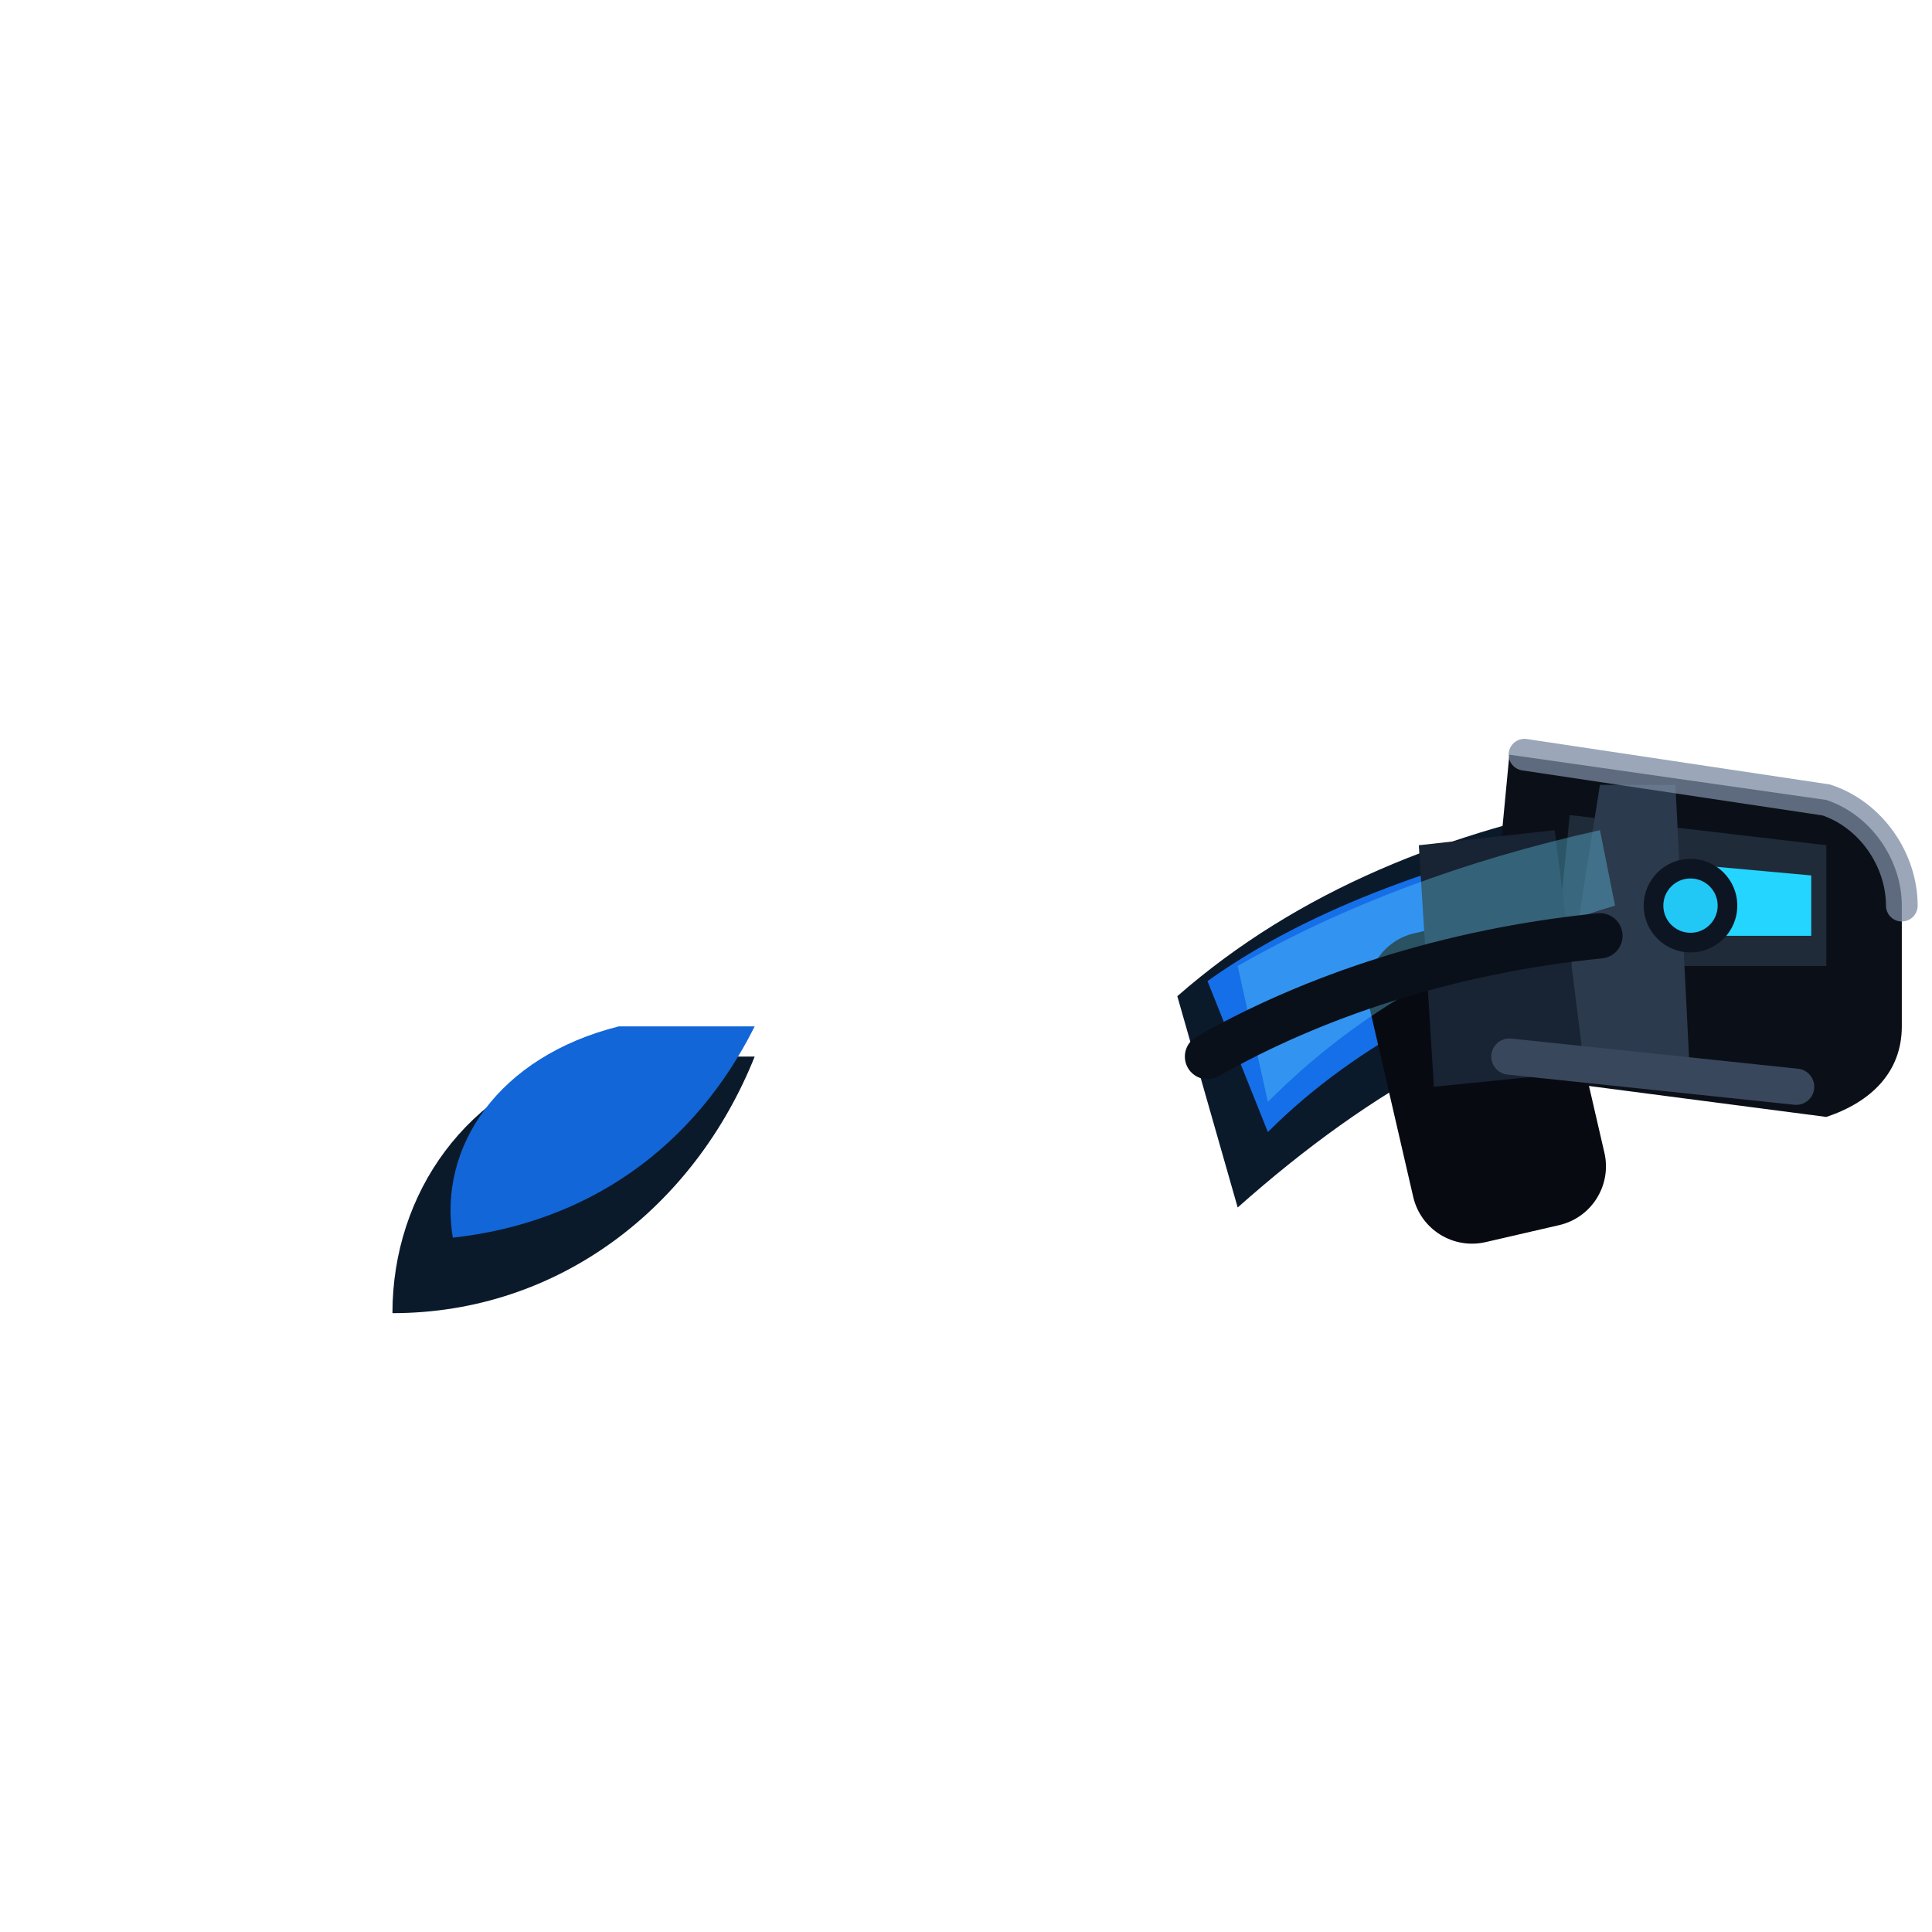
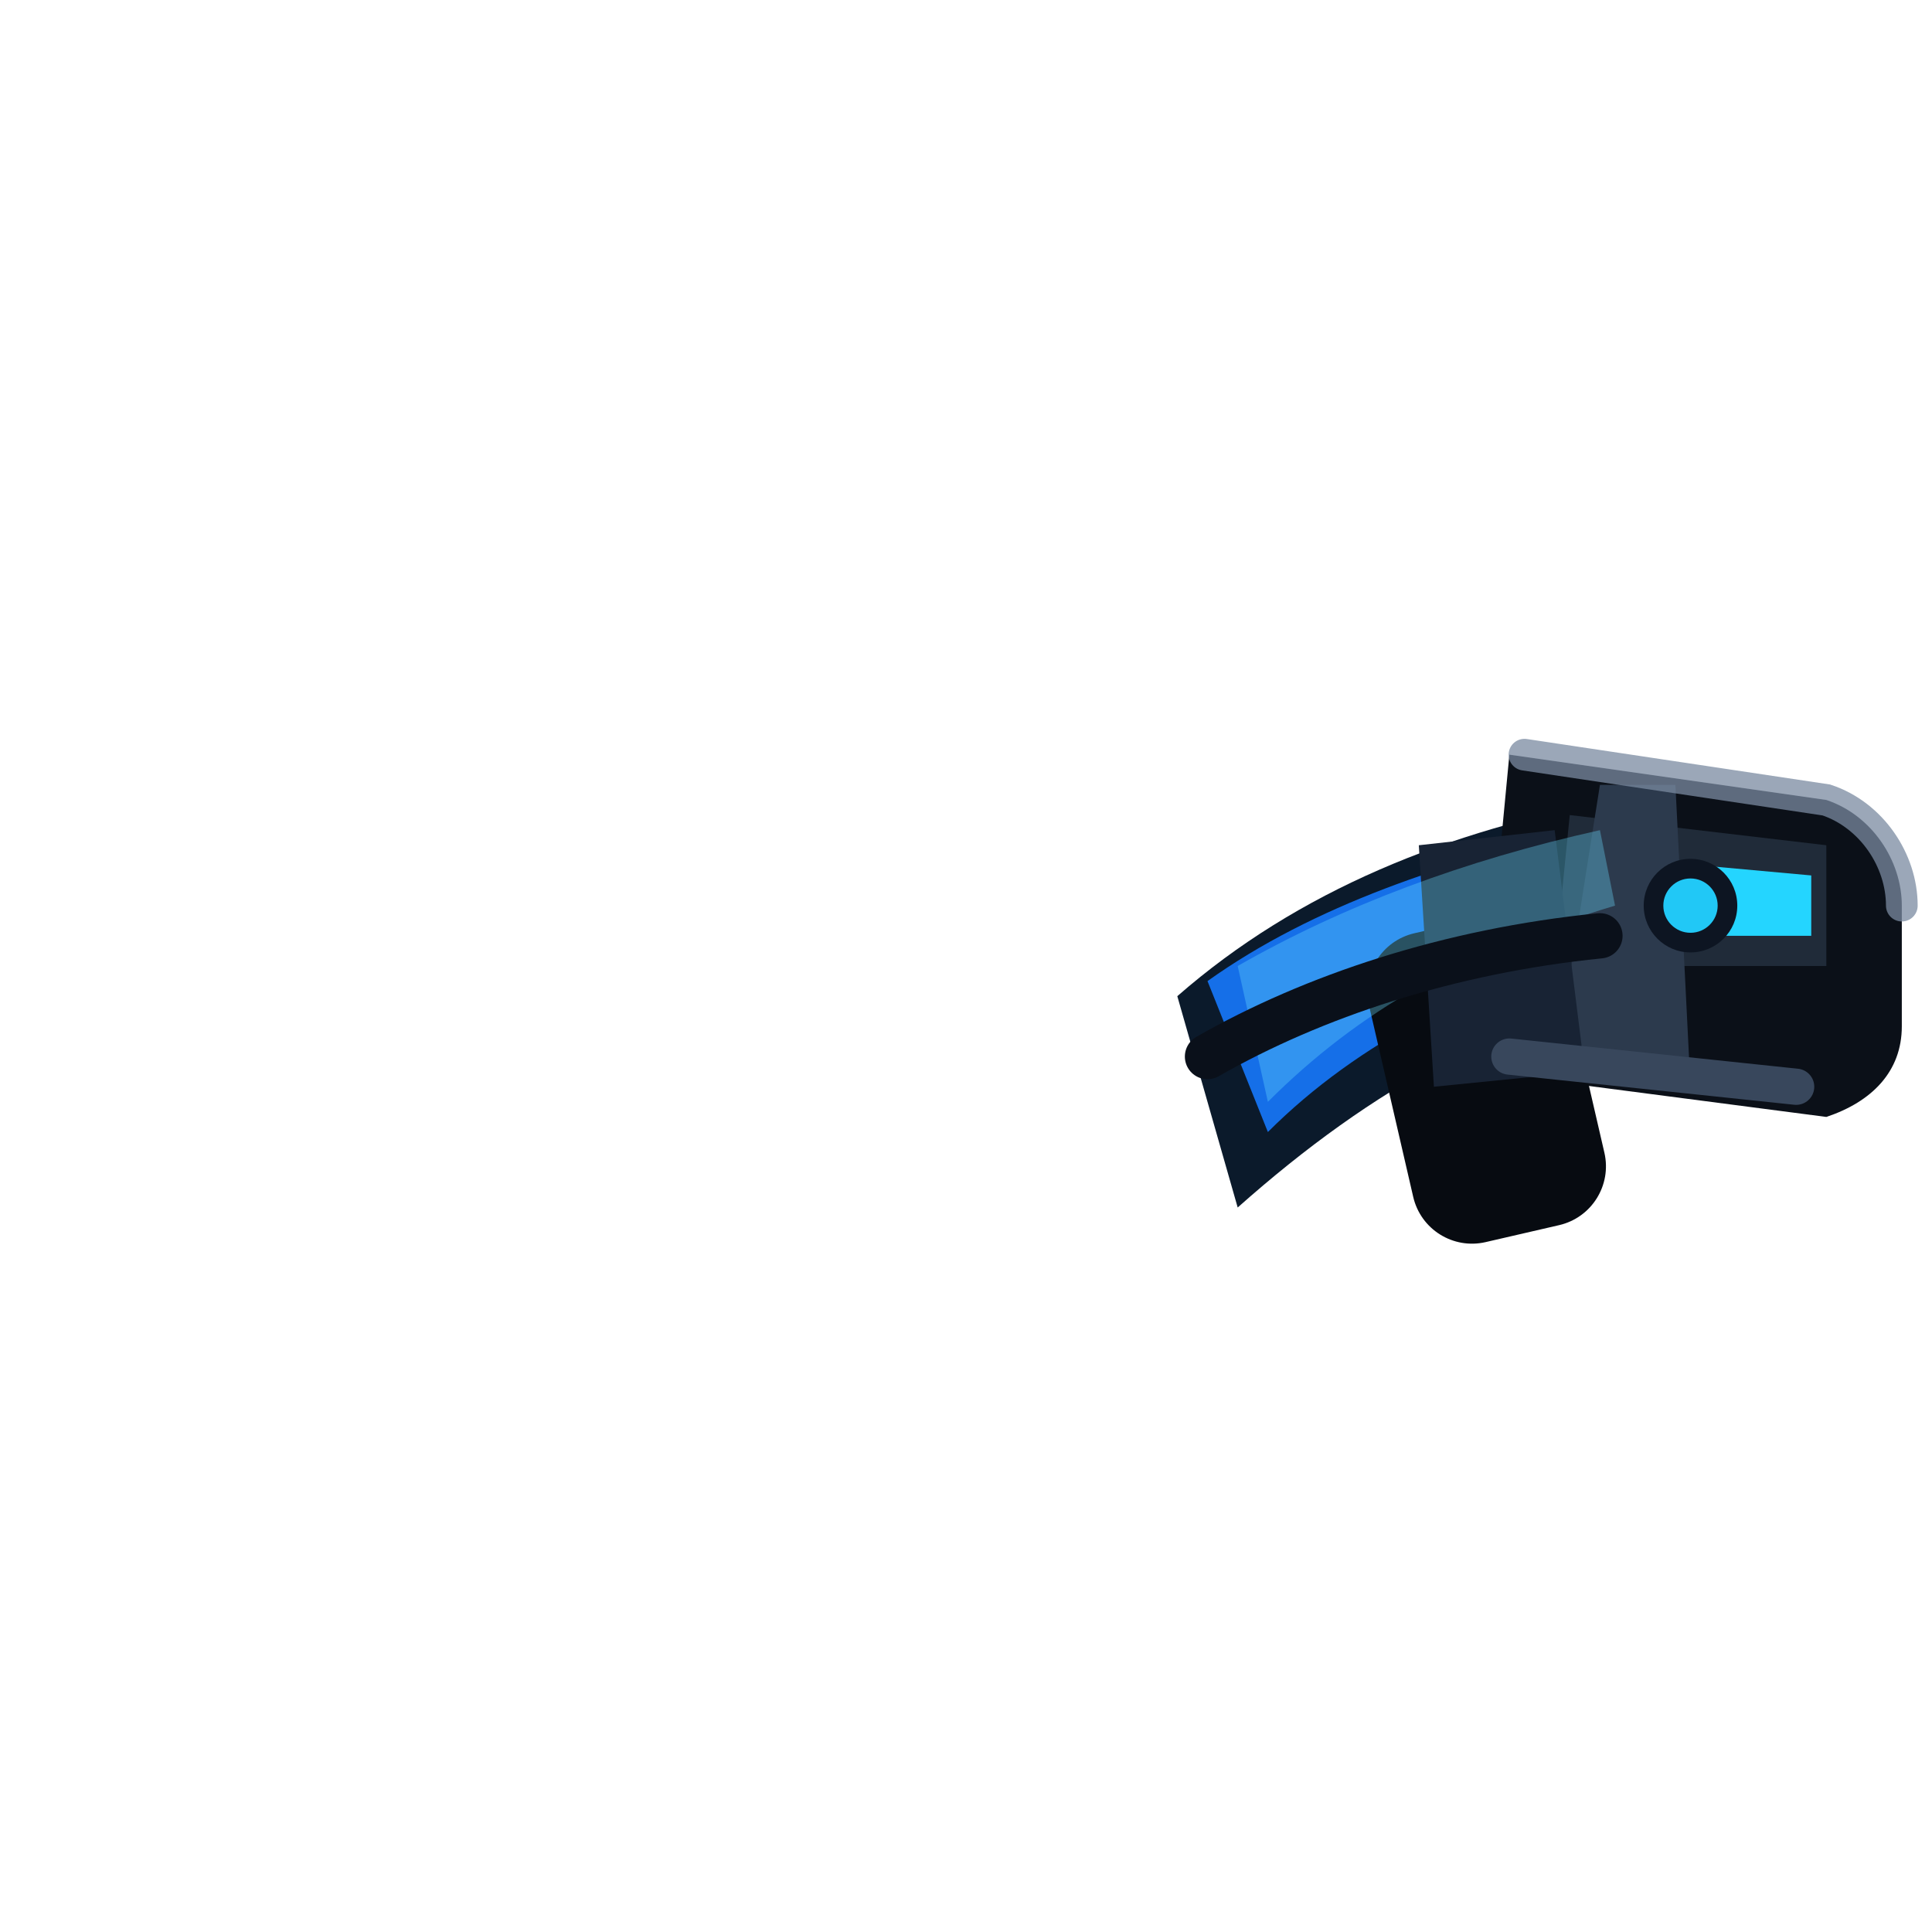
<svg xmlns="http://www.w3.org/2000/svg" viewBox="0 0 128 128">
  <g id="arms_and_gun">
-     <path d="M39 70 C31 72 26 79 26 87 C37 87 46 80 50 70 Z" fill="#0b1a2b" />
-     <path d="M41 68 C33 70 29 76 30 82 C39 81 46 76 50 68 Z" fill="#1266d8" />
    <path d="M78 66 C86 59 96 55 107 53 L111 65 C100 67 91 72 82 80 Z" fill="#0b1a2b" />
    <path d="M80 65 C87 60 96 57 105 55 L108 62 C98 65 90 69 84 75 Z" fill="#156fe8" />
    <path d="M100 50 L121 53 C124 54 126 57 126 60 L126 68 C126 71 124 73 121 74 L98 71 Z" fill="#0b1018" />
    <path d="M104 54 L121 56 L121 64 L103 64 Z" fill="#202b39" />
    <path d="M109 57 L120 58 L120 62 L108 62 Z" fill="#24d5ff" />
    <path d="M106 52 L111 52 L112 72 L103 71 Z" fill="#2c3a4d" />
    <rect x="92" y="61" width="13" height="21" rx="4" transform="rotate(-13 98.5 71.5)" fill="#070b11" />
    <path d="M94 56 L103 55 L105 71 L95 72 Z" fill="#182334" />
    <circle cx="112" cy="60" r="3.1" fill="#0d1522" />
    <circle cx="112" cy="60" r="1.8" fill="#21c8f6" />
    <path d="M101 50 L121 53 C124 54 126 57 126 60" fill="none" stroke="#798aa0" stroke-width="2.1" stroke-linecap="round" opacity="0.75" />
    <path d="M100 70 L119 72" fill="none" stroke="#38475c" stroke-width="2.4" stroke-linecap="round" />
    <path d="M82 64 C89 60 97 57 106 55 L107 60 C97 63 90 67 84 73 Z" fill="#69ddff" opacity="0.34" />
    <path d="M80 70 C87 66 96 63 106 62" fill="none" stroke="#0a101a" stroke-width="3" stroke-linecap="round" />
  </g>
</svg>
